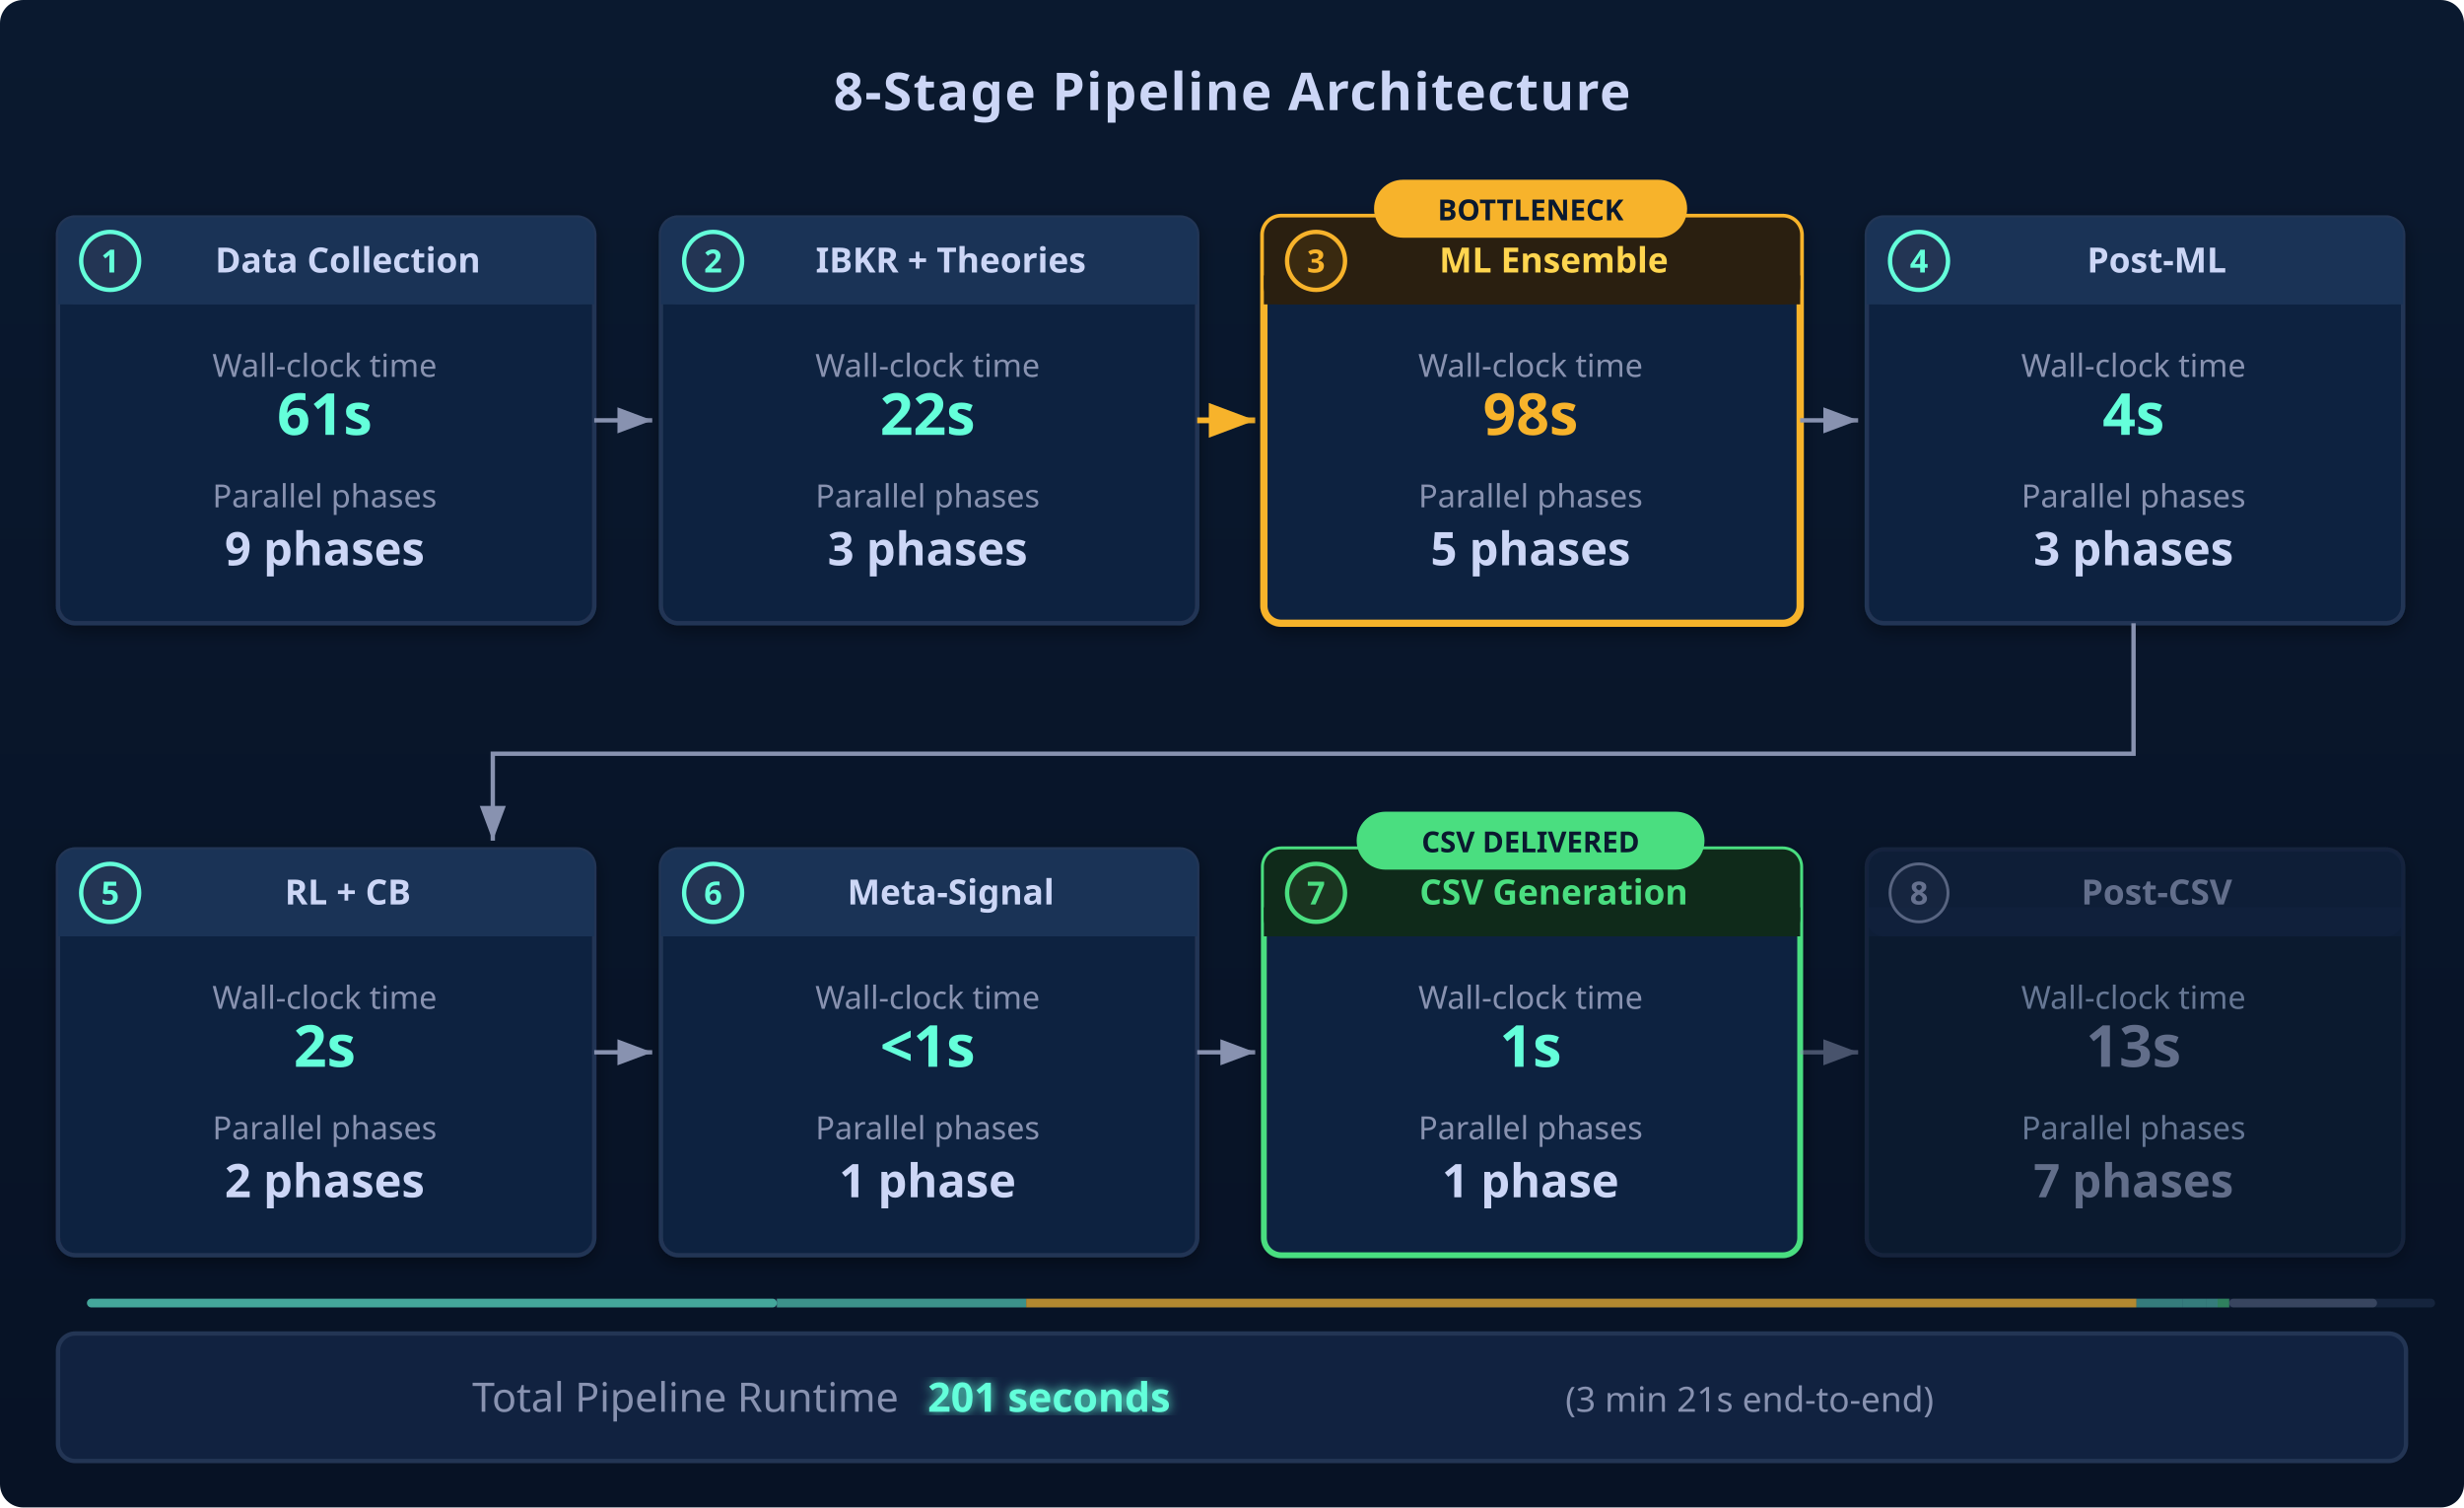
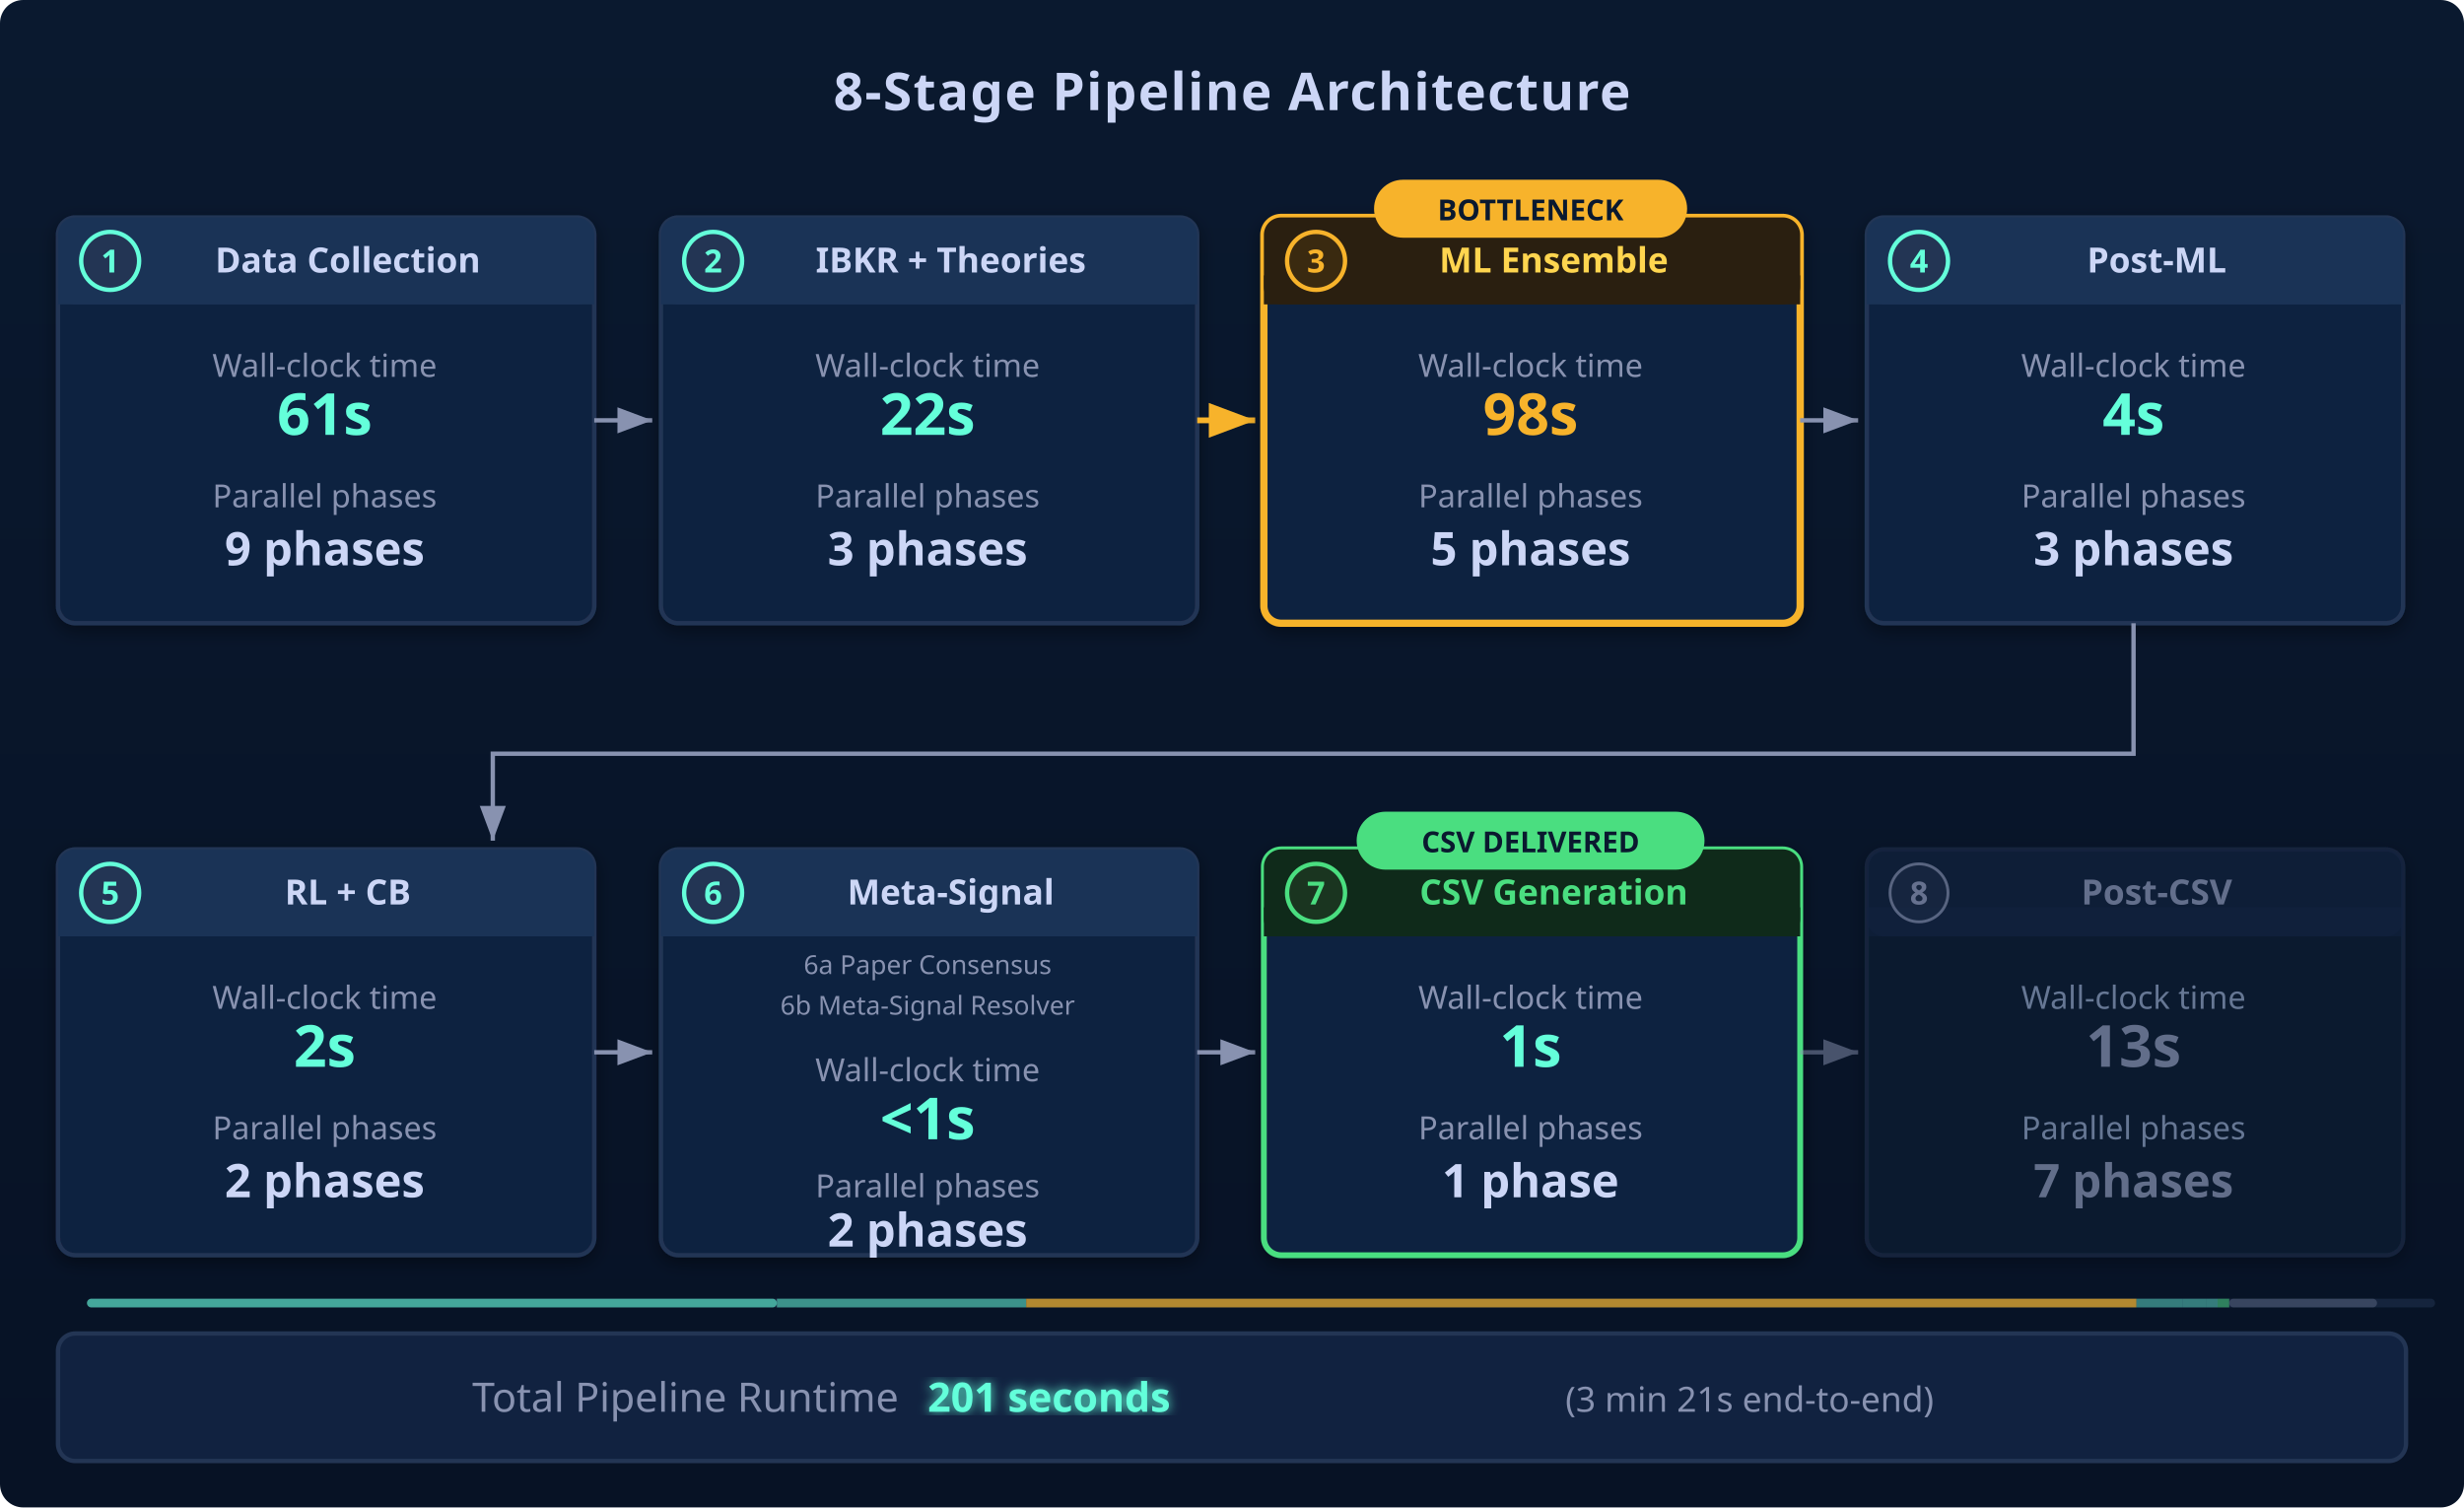
<svg xmlns="http://www.w3.org/2000/svg" viewBox="0 0 850 520" font-family="'Segoe UI', system-ui, sans-serif">
  <defs>
    <linearGradient id="bgGrad" x1="0" y1="0" x2="0" y2="1">
      <stop offset="0%" stop-color="#0a192f" />
      <stop offset="100%" stop-color="#071225" />
    </linearGradient>
    <linearGradient id="goldGrad" x1="0" y1="0" x2="1" y2="1">
      <stop offset="0%" stop-color="#F7B32B" />
      <stop offset="100%" stop-color="#FFD54F" />
    </linearGradient>
    <linearGradient id="greenGrad" x1="0" y1="0" x2="1" y2="1">
      <stop offset="0%" stop-color="#64ffda" />
      <stop offset="100%" stop-color="#4ADE80" />
    </linearGradient>
    <filter id="glow">
      <feGaussianBlur stdDeviation="2" result="blur" />
      <feMerge>
        <feMergeNode in="blur" />
        <feMergeNode in="SourceGraphic" />
      </feMerge>
    </filter>
    <filter id="shadow">
      <feDropShadow dx="0" dy="2" stdDeviation="3" flood-color="#000" flood-opacity="0.4" />
    </filter>
    <marker id="arrowHead" markerWidth="8" markerHeight="6" refX="8" refY="3" orient="auto">
      <polygon points="0 0, 8 3, 0 6" fill="#8892b0" />
    </marker>
    <marker id="arrowGold" markerWidth="8" markerHeight="6" refX="8" refY="3" orient="auto">
      <polygon points="0 0, 8 3, 0 6" fill="#F7B32B" />
    </marker>
  </defs>
  <rect width="850" height="520" fill="url(#bgGrad)" rx="8" />
  <text x="425" y="38" text-anchor="middle" fill="#ccd6f6" font-size="18" font-weight="700" letter-spacing="0.5">8-Stage Pipeline Architecture</text>
  <line x1="280" y1="48" x2="570" y2="48" stroke="url(#goldGrad)" stroke-width="2" opacity="0.6" />
  <rect x="20" y="75" width="185" height="140" rx="6" fill="#112240" stroke="#233554" stroke-width="1.5" filter="url(#shadow)" />
  <rect x="20" y="75" width="185" height="30" rx="6" fill="#1a3356" />
  <rect x="20" y="95" width="185" height="10" fill="#1a3356" />
  <circle cx="38" cy="90" r="10" fill="#233554" stroke="#64ffda" stroke-width="1.5" />
  <text x="38" y="94" text-anchor="middle" fill="#64ffda" font-size="11" font-weight="700">1</text>
  <text x="120" y="94" text-anchor="middle" fill="#ccd6f6" font-size="12" font-weight="600">Data Collection</text>
  <text x="112" y="130" text-anchor="middle" fill="#8892b0" font-size="11">Wall-clock time</text>
  <text x="112" y="150" text-anchor="middle" fill="#64ffda" font-size="20" font-weight="700">61s</text>
  <text x="112" y="175" text-anchor="middle" fill="#8892b0" font-size="11">Parallel phases</text>
  <text x="112" y="195" text-anchor="middle" fill="#ccd6f6" font-size="16" font-weight="600">9 phases</text>
  <line x1="205" y1="145" x2="225" y2="145" stroke="#8892b0" stroke-width="1.5" marker-end="url(#arrowHead)" />
  <rect x="228" y="75" width="185" height="140" rx="6" fill="#112240" stroke="#233554" stroke-width="1.5" filter="url(#shadow)" />
  <rect x="228" y="75" width="185" height="30" rx="6" fill="#1a3356" />
  <rect x="228" y="95" width="185" height="10" fill="#1a3356" />
  <circle cx="246" cy="90" r="10" fill="#233554" stroke="#64ffda" stroke-width="1.5" />
  <text x="246" y="94" text-anchor="middle" fill="#64ffda" font-size="11" font-weight="700">2</text>
  <text x="328" y="94" text-anchor="middle" fill="#ccd6f6" font-size="12" font-weight="600">IBKR + Theories</text>
  <text x="320" y="130" text-anchor="middle" fill="#8892b0" font-size="11">Wall-clock time</text>
  <text x="320" y="150" text-anchor="middle" fill="#64ffda" font-size="20" font-weight="700">22s</text>
  <text x="320" y="175" text-anchor="middle" fill="#8892b0" font-size="11">Parallel phases</text>
  <text x="320" y="195" text-anchor="middle" fill="#ccd6f6" font-size="16" font-weight="600">3 phases</text>
  <line x1="413" y1="145" x2="433" y2="145" stroke="#F7B32B" stroke-width="2" marker-end="url(#arrowGold)" />
  <rect x="436" y="75" width="185" height="140" rx="6" fill="#112240" stroke="#F7B32B" stroke-width="2.5" filter="url(#shadow)" />
  <rect x="436" y="75" width="185" height="30" rx="6" fill="#2a1f10" />
  <rect x="436" y="95" width="185" height="10" fill="#2a1f10" />
  <circle cx="454" cy="90" r="10" fill="#3a2a10" stroke="#F7B32B" stroke-width="1.5" />
  <text x="454" y="94" text-anchor="middle" fill="#F7B32B" font-size="11" font-weight="700">3</text>
  <text x="536" y="94" text-anchor="middle" fill="#FFD54F" font-size="12" font-weight="600">ML Ensemble</text>
  <text x="528" y="130" text-anchor="middle" fill="#8892b0" font-size="11">Wall-clock time</text>
  <text x="528" y="150" text-anchor="middle" fill="#F7B32B" font-size="20" font-weight="700">98s</text>
  <text x="528" y="175" text-anchor="middle" fill="#8892b0" font-size="11">Parallel phases</text>
  <text x="528" y="195" text-anchor="middle" fill="#ccd6f6" font-size="16" font-weight="600">5 phases</text>
  <rect x="474" y="62" width="108" height="20" rx="10" fill="#F7B32B" />
  <text x="528" y="76" text-anchor="middle" fill="#0a192f" font-size="10" font-weight="700">BOTTLENECK</text>
  <line x1="621" y1="145" x2="641" y2="145" stroke="#8892b0" stroke-width="1.5" marker-end="url(#arrowHead)" />
  <rect x="644" y="75" width="185" height="140" rx="6" fill="#112240" stroke="#233554" stroke-width="1.5" filter="url(#shadow)" />
  <rect x="644" y="75" width="185" height="30" rx="6" fill="#1a3356" />
  <rect x="644" y="95" width="185" height="10" fill="#1a3356" />
  <circle cx="662" cy="90" r="10" fill="#233554" stroke="#64ffda" stroke-width="1.5" />
  <text x="662" y="94" text-anchor="middle" fill="#64ffda" font-size="11" font-weight="700">4</text>
  <text x="744" y="94" text-anchor="middle" fill="#ccd6f6" font-size="12" font-weight="600">Post-ML</text>
  <text x="736" y="130" text-anchor="middle" fill="#8892b0" font-size="11">Wall-clock time</text>
  <text x="736" y="150" text-anchor="middle" fill="#64ffda" font-size="20" font-weight="700">4s</text>
  <text x="736" y="175" text-anchor="middle" fill="#8892b0" font-size="11">Parallel phases</text>
  <text x="736" y="195" text-anchor="middle" fill="#ccd6f6" font-size="16" font-weight="600">3 phases</text>
  <path d="M 736 215 L 736 260 L 170 260 L 170 290" stroke="#8892b0" stroke-width="1.5" fill="none" marker-end="url(#arrowHead)" />
  <rect x="20" y="293" width="185" height="140" rx="6" fill="#112240" stroke="#233554" stroke-width="1.5" filter="url(#shadow)" />
  <rect x="20" y="293" width="185" height="30" rx="6" fill="#1a3356" />
  <rect x="20" y="313" width="185" height="10" fill="#1a3356" />
  <circle cx="38" cy="308" r="10" fill="#233554" stroke="#64ffda" stroke-width="1.5" />
  <text x="38" y="312" text-anchor="middle" fill="#64ffda" font-size="11" font-weight="700">5</text>
  <text x="120" y="312" text-anchor="middle" fill="#ccd6f6" font-size="12" font-weight="600">RL + CB</text>
  <text x="112" y="348" text-anchor="middle" fill="#8892b0" font-size="11">Wall-clock time</text>
  <text x="112" y="368" text-anchor="middle" fill="#64ffda" font-size="20" font-weight="700">2s</text>
  <text x="112" y="393" text-anchor="middle" fill="#8892b0" font-size="11">Parallel phases</text>
  <text x="112" y="413" text-anchor="middle" fill="#ccd6f6" font-size="16" font-weight="600">2 phases</text>
  <line x1="205" y1="363" x2="225" y2="363" stroke="#8892b0" stroke-width="1.5" marker-end="url(#arrowHead)" />
  <rect x="228" y="293" width="185" height="140" rx="6" fill="#112240" stroke="#233554" stroke-width="1.5" filter="url(#shadow)" />
  <rect x="228" y="293" width="185" height="30" rx="6" fill="#1a3356" />
  <rect x="228" y="313" width="185" height="10" fill="#1a3356" />
  <circle cx="246" cy="308" r="10" fill="#233554" stroke="#64ffda" stroke-width="1.5" />
  <text x="246" y="312" text-anchor="middle" fill="#64ffda" font-size="11" font-weight="700">6</text>
  <text x="328" y="312" text-anchor="middle" fill="#ccd6f6" font-size="12" font-weight="600">Meta-Signal</text>
-   <text x="320" y="348" text-anchor="middle" fill="#8892b0" font-size="11">Wall-clock time</text>
-   <text x="320" y="368" text-anchor="middle" fill="#64ffda" font-size="20" font-weight="700">&lt;1s</text>
-   <text x="320" y="393" text-anchor="middle" fill="#8892b0" font-size="11">Parallel phases</text>
-   <text x="320" y="413" text-anchor="middle" fill="#ccd6f6" font-size="16" font-weight="600">1 phase</text>
+   <text x="320" y="336" text-anchor="middle" fill="#8892b0" font-size="9">6a Paper Consensus</text>
+   <text x="320" y="350" text-anchor="middle" fill="#8892b0" font-size="9">6b Meta-Signal Resolver</text>
+   <text x="320" y="373" text-anchor="middle" fill="#8892b0" font-size="11">Wall-clock time</text>
+   <text x="320" y="393" text-anchor="middle" fill="#64ffda" font-size="20" font-weight="700">&lt;1s</text>
+   <text x="320" y="413" text-anchor="middle" fill="#8892b0" font-size="11">Parallel phases</text>
+   <text x="320" y="430" text-anchor="middle" fill="#ccd6f6" font-size="16" font-weight="600">2 phases</text>
  <line x1="413" y1="363" x2="433" y2="363" stroke="#8892b0" stroke-width="1.5" marker-end="url(#arrowHead)" />
  <rect x="436" y="293" width="185" height="140" rx="6" fill="#112240" stroke="#4ADE80" stroke-width="2" filter="url(#shadow)" />
  <rect x="436" y="293" width="185" height="30" rx="6" fill="#0f2a1a" />
  <rect x="436" y="313" width="185" height="10" fill="#0f2a1a" />
  <circle cx="454" cy="308" r="10" fill="#1a3520" stroke="#4ADE80" stroke-width="1.5" />
  <text x="454" y="312" text-anchor="middle" fill="#4ADE80" font-size="11" font-weight="700">7</text>
  <text x="536" y="312" text-anchor="middle" fill="#4ADE80" font-size="12" font-weight="600">CSV Generation</text>
  <text x="528" y="348" text-anchor="middle" fill="#8892b0" font-size="11">Wall-clock time</text>
  <text x="528" y="368" text-anchor="middle" fill="#64ffda" font-size="20" font-weight="700">1s</text>
  <text x="528" y="393" text-anchor="middle" fill="#8892b0" font-size="11">Parallel phases</text>
  <text x="528" y="413" text-anchor="middle" fill="#ccd6f6" font-size="16" font-weight="600">1 phase</text>
  <rect x="468" y="280" width="120" height="20" rx="10" fill="#4ADE80" />
  <text x="528" y="294" text-anchor="middle" fill="#0a192f" font-size="10" font-weight="700">CSV DELIVERED</text>
  <line x1="621" y1="363" x2="641" y2="363" stroke="#8892b0" stroke-width="1.5" marker-end="url(#arrowHead)" opacity="0.5" />
  <rect x="644" y="293" width="185" height="140" rx="6" fill="#0d1b30" stroke="#1a2a44" stroke-width="1.5" filter="url(#shadow)" opacity="0.7" />
  <rect x="644" y="293" width="185" height="30" rx="6" fill="#112240" opacity="0.5" />
  <rect x="644" y="313" width="185" height="10" fill="#112240" opacity="0.5" />
  <circle cx="662" cy="308" r="10" fill="#1a2a44" stroke="#8892b0" stroke-width="1" opacity="0.6" />
  <text x="662" y="312" text-anchor="middle" fill="#8892b0" font-size="11" font-weight="700" opacity="0.7">8</text>
  <text x="744" y="312" text-anchor="middle" fill="#8892b0" font-size="12" font-weight="600" opacity="0.7">Post-CSV</text>
  <text x="736" y="348" text-anchor="middle" fill="#667794" font-size="11">Wall-clock time</text>
  <text x="736" y="368" text-anchor="middle" fill="#8892b0" font-size="20" font-weight="700" opacity="0.7">13s</text>
  <text x="736" y="393" text-anchor="middle" fill="#667794" font-size="11">Parallel phases</text>
  <text x="736" y="413" text-anchor="middle" fill="#8892b0" font-size="16" font-weight="600" opacity="0.7">7 phases</text>
  <rect x="20" y="460" width="810" height="44" rx="6" fill="#112240" stroke="#233554" stroke-width="1.5" />
  <text x="310" y="487" text-anchor="end" fill="#8892b0" font-size="14" font-weight="500">Total Pipeline Runtime</text>
  <text x="320" y="487" text-anchor="start" fill="#64ffda" font-size="14" font-weight="700" filter="url(#glow)">201 seconds</text>
  <text x="540" y="487" text-anchor="start" fill="#8892b0" font-size="12">(3 min 21s end-to-end)</text>
  <rect x="30" y="448" width="810" height="3" rx="1.5" fill="#233554" opacity="0.5" />
  <rect x="30" y="448" width="238" height="3" rx="1.5" fill="#64ffda" opacity="0.6" />
  <rect x="268" y="448" width="86" height="3" rx="0" fill="#64ffda" opacity="0.5" />
  <rect x="354" y="448" width="383" height="3" rx="0" fill="#F7B32B" opacity="0.7" />
  <rect x="737" y="448" width="16" height="3" rx="0" fill="#64ffda" opacity="0.4" />
  <rect x="753" y="448" width="8" height="3" rx="0" fill="#64ffda" opacity="0.4" />
  <rect x="761" y="448" width="4" height="3" rx="0" fill="#64ffda" opacity="0.4" />
  <rect x="765" y="448" width="4" height="3" rx="0" fill="#4ADE80" opacity="0.5" />
  <rect x="769" y="448" width="51" height="3" rx="1.5" fill="#8892b0" opacity="0.3" />
</svg>
